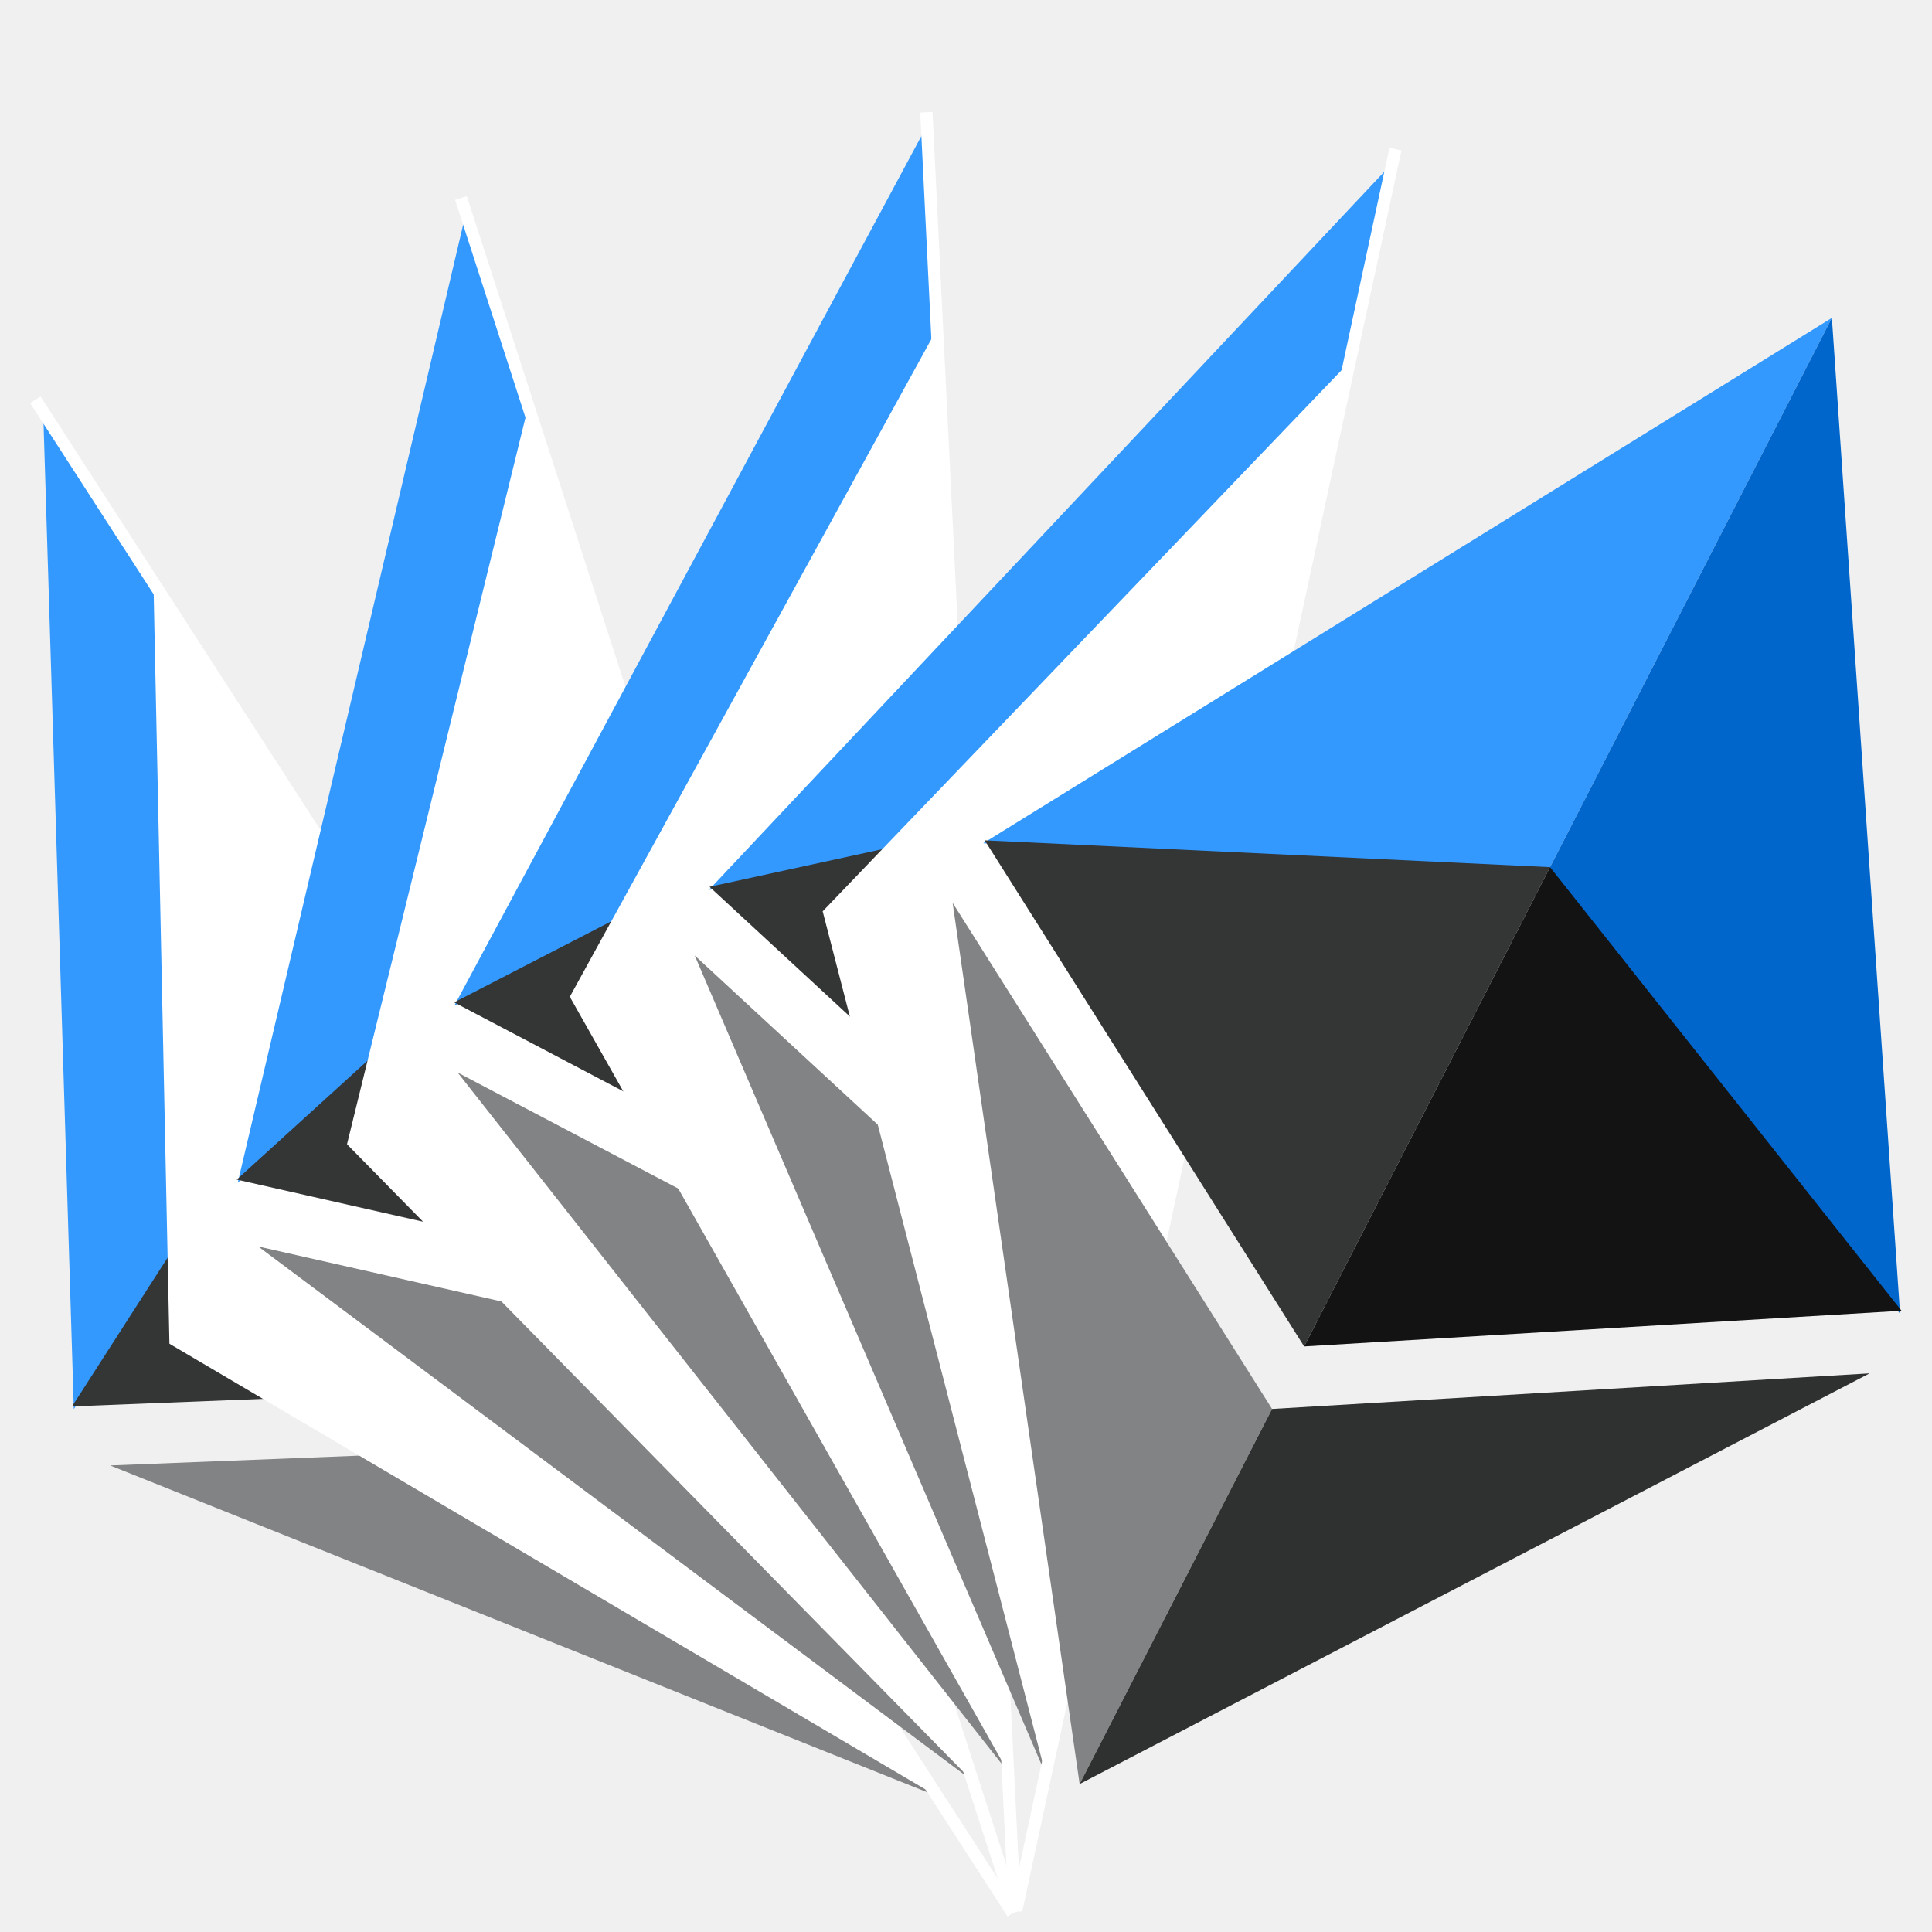
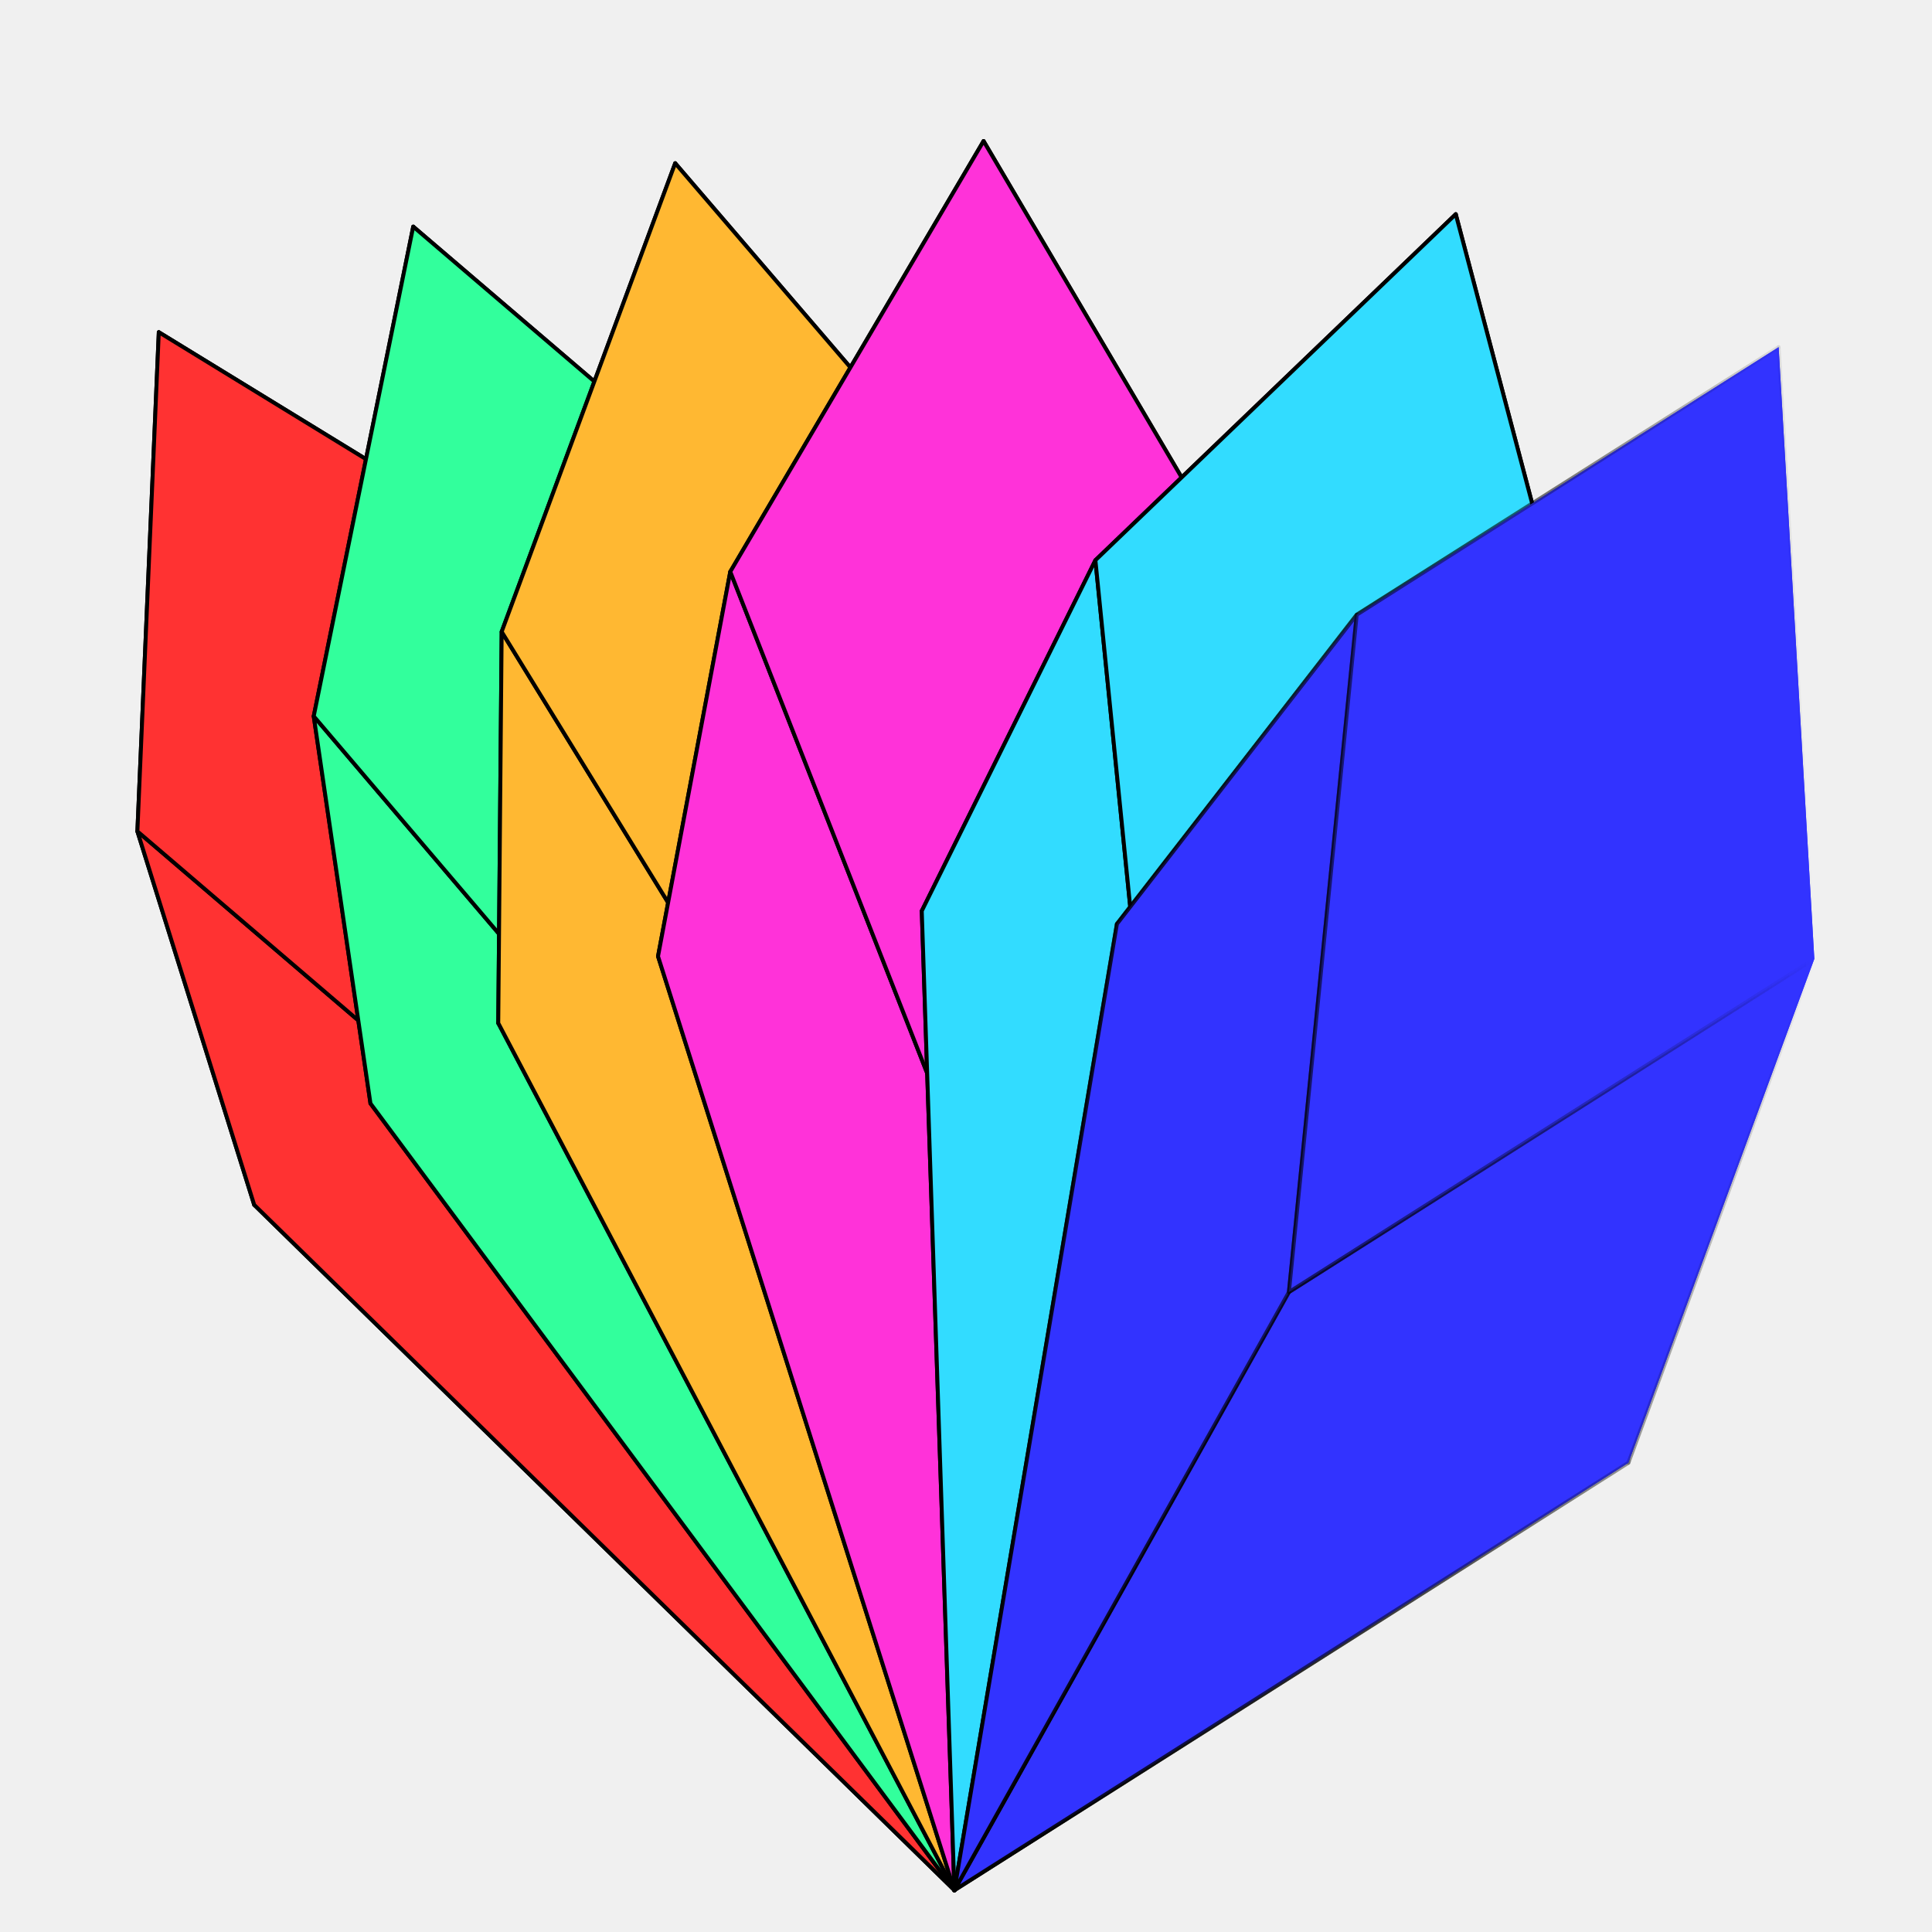
- <svg xmlns="http://www.w3.org/2000/svg" version="1.1" x="0px" y="0px" width="400px" height="400px" viewBox="0 0 400 400" style="enable-background:new 0 0 400 400;" xml:space="preserve">
-   <g id="Layer_6">
- </g>
-   <g id="Layer_5">
- </g>
-   <g id="Layer_4">
- </g>
-   <g id="Layer_3">
- </g>
-   <g id="Layer_1">
-     <polygon style="fill:#3399FF;" points="15.281,291.755 8.938,85.203 78.617,193.165  " />
-     <polyline style="fill:#343535;" points="78.25,192.596 138.727,286.299 14.914,291.186  " />
-     <polyline style="fill:#828384;" points="22.803,303.407 146.617,298.522 193.947,371.855  " />
-     <polyline style="fill:#FFFFFF;" points="78.25,192.596 142.061,291.463 35.076,278.209  " />
-     <polyline style="fill:#FFFFFF;" points="35.076,278.209 126.863,267.917 193.947,371.855  " />
-     <polygon style="fill:#FFFFFF;" points="35.076,278.209 31.77,120.58 100.211,226.62  " />
-     <rect x="107.228" y="52.942" transform="matrix(0.84 -0.5425 0.5425 0.84 -112.5439 97.1642)" style="fill:#FFFFFF;" width="2.547" height="372.991" />
-     <polygon style="fill:#3399FF;" points="49.221,244.869 96.551,43.71 135.914,166.029  " />
-     <polyline style="fill:#343535;" points="135.705,165.384 169.871,271.546 49.012,244.222  " />
-     <polyline style="fill:#828384;" points="53.467,258.07 174.326,285.396 201.065,368.481  " />
-     <polygon style="fill:#FFFFFF;" points="71.844,236.904 109.451,83.791 148.111,203.933  " />
-     <polyline style="fill:#FFFFFF;" points="135.705,165.384 171.756,277.397 71.844,236.904  " />
-     <polyline style="fill:#FFFFFF;" points="71.844,236.904 163.17,250.721 201.065,368.481  " />
-     <rect x="151.531" y="31.963" transform="matrix(0.9515 -0.3076 0.3076 0.9515 -59.7868 57.5911)" style="fill:#FFFFFF;" width="2.546" height="372.991" />
-     <polygon style="fill:#3399FF;" points="94.062,208.204 191.844,26.153 198.208,154.492  " />
-     <polyline style="fill:#343535;" points="198.173,153.814 203.697,265.205 94.027,207.529  " />
-     <polyline style="fill:#828384;" points="94.75,222.059 204.418,279.733 208.74,366.908  " />
-     <polygon style="fill:#FFFFFF;" points="117.975,206.372 193.93,68.207 200.18,194.26  " />
-     <polyline style="fill:#FFFFFF;" points="198.173,153.814 204.003,271.342 117.975,206.372  " />
-     <polyline style="fill:#FFFFFF;" points="117.975,206.372 202.614,243.353 208.74,366.908  " />
-     <rect x="199.678" y="23.012" transform="matrix(0.9988 -0.0491 0.0491 0.9988 -10.0436 10.1185)" style="fill:#FFFFFF;" width="2.546" height="372.99" />
-     <polygon style="fill:#3399FF;" points="146.756,184.265 288.323,33.725 261.253,159.34  " />
-     <polyline style="fill:#343535;" points="261.396,158.677 237.902,267.699 146.896,183.604  " />
-     <polyline style="fill:#828384;" points="143.834,197.824 234.836,281.92 216.45,367.244  " />
-     <polygon style="fill:#FFFFFF;" points="170.328,188.686 279.451,74.887 252.864,198.264  " />
-     <polyline style="fill:#FFFFFF;" points="261.396,158.677 236.606,273.708 170.328,188.686  " />
-     <polyline style="fill:#FFFFFF;" points="170.328,188.686 242.511,246.311 216.45,367.244  " />
-     <rect x="248.391" y="26.694" transform="matrix(0.9776 0.2105 -0.2105 0.9776 50.4628 -47.7718)" style="fill:#FFFFFF;" width="2.547" height="372.99" />
-     <polygon style="fill:#3399FF;" points="203.562,174.588 379.271,65.815 320.612,180.144  " />
-     <polygon style="fill:#0066CC;" points="379.271,65.815 320.612,180.144 393.39,271.983  " />
-     <polyline style="fill:#343535;" points="320.922,179.538 270.01,278.767 203.872,173.985  " />
-     <polyline style="fill:#131313;" points="320.922,179.538 270.01,278.767 393.699,271.381  " />
-     <polyline style="fill:#828384;" points="197.232,186.927 263.37,291.71 223.526,369.365  " />
-     <polyline style="fill:#2F3030;" points="263.37,291.71 223.526,369.365 387.089,284.339  " />
+ <svg xmlns="http://www.w3.org/2000/svg" xmlns:xlink="http://www.w3.org/1999/xlink" version="1.1" x="0px" y="0px" width="400px" height="400px" viewBox="0 0 400 400" style="enable-background:new 0 0 400 400;" xml:space="preserve" id="svg75">
+   <defs id="defs79">
+     <linearGradient id="linearGradient916">
+       <stop style="stop-color:#000000;stop-opacity:1;" offset="0" id="stop912" />
+       <stop style="stop-color:#000000;stop-opacity:0;" offset="1" id="stop914" />
+     </linearGradient>
+     <linearGradient xlink:href="#linearGradient916" id="linearGradient918" x1="-442.432" y1="172.148" x2="-222.779" y2="172.148" gradientUnits="userSpaceOnUse" />
+     <linearGradient gradientTransform="matrix(0.64483,-0.4910976,0.4910976,0.64483,599.6686,-265.1389)" y2="172.148" x2="-222.779" y1="172.148" x1="-442.432" gradientUnits="userSpaceOnUse" id="linearGradient1022" xlink:href="#linearGradient916" />
+     <linearGradient xlink:href="#linearGradient916" id="linearGradient1089" gradientUnits="userSpaceOnUse" gradientTransform="matrix(0.64483,-0.4910976,0.4910976,0.64483,599.6686,-265.1389)" x1="-442.432" y1="172.148" x2="-222.779" y2="172.148" />
+     <linearGradient xlink:href="#linearGradient916" id="linearGradient1091" gradientUnits="userSpaceOnUse" gradientTransform="matrix(0.64483,-0.4910976,0.4910976,0.64483,599.6686,-265.1389)" x1="-442.432" y1="172.148" x2="-222.779" y2="172.148" />
+     <linearGradient xlink:href="#linearGradient916" id="linearGradient1093" gradientUnits="userSpaceOnUse" gradientTransform="matrix(0.64483,-0.4910976,0.4910976,0.64483,599.6686,-265.1389)" x1="-442.432" y1="172.148" x2="-222.779" y2="172.148" />
+     <linearGradient xlink:href="#linearGradient916" id="linearGradient1095" gradientUnits="userSpaceOnUse" gradientTransform="matrix(0.64483,-0.4910976,0.4910976,0.64483,599.6686,-265.1389)" x1="-442.432" y1="172.148" x2="-222.779" y2="172.148" />
+     <linearGradient xlink:href="#linearGradient916" id="linearGradient1097" gradientUnits="userSpaceOnUse" gradientTransform="matrix(0.64483,-0.4910976,0.4910976,0.64483,599.6686,-265.1389)" x1="-442.432" y1="172.148" x2="-222.779" y2="172.148" />
+     <linearGradient xlink:href="#linearGradient916" id="linearGradient1099" gradientUnits="userSpaceOnUse" x1="-442.432" y1="172.148" x2="-222.779" y2="172.148" />
+     <linearGradient gradientTransform="matrix(0.4630547,-0.6652541,0.6652541,0.4630547,378.8569,-356.837)" y2="172.148" x2="-222.779" y1="172.148" x1="-442.432" gradientUnits="userSpaceOnUse" id="linearGradient1022-9" xlink:href="#linearGradient916" />
+     <linearGradient xlink:href="#linearGradient916" id="linearGradient1156" gradientUnits="userSpaceOnUse" gradientTransform="matrix(0.4630547,-0.6652541,0.6652541,0.4630547,378.8569,-356.837)" x1="-442.432" y1="172.148" x2="-222.779" y2="172.148" />
+     <linearGradient xlink:href="#linearGradient916" id="linearGradient1158" gradientUnits="userSpaceOnUse" gradientTransform="matrix(0.4630547,-0.6652541,0.6652541,0.4630547,378.8569,-356.837)" x1="-442.432" y1="172.148" x2="-222.779" y2="172.148" />
+     <linearGradient xlink:href="#linearGradient916" id="linearGradient1160" gradientUnits="userSpaceOnUse" gradientTransform="matrix(0.4630547,-0.6652541,0.6652541,0.4630547,378.8569,-356.837)" x1="-442.432" y1="172.148" x2="-222.779" y2="172.148" />
+     <linearGradient xlink:href="#linearGradient916" id="linearGradient1162" gradientUnits="userSpaceOnUse" gradientTransform="matrix(0.4630547,-0.6652541,0.6652541,0.4630547,378.8569,-356.837)" x1="-442.432" y1="172.148" x2="-222.779" y2="172.148" />
+     <linearGradient xlink:href="#linearGradient916" id="linearGradient1164" gradientUnits="userSpaceOnUse" gradientTransform="matrix(0.4630547,-0.6652541,0.6652541,0.4630547,378.8569,-356.837)" x1="-442.432" y1="172.148" x2="-222.779" y2="172.148" />
+     <linearGradient xlink:href="#linearGradient916" id="linearGradient1166" gradientUnits="userSpaceOnUse" x1="-442.432" y1="172.148" x2="-222.779" y2="172.148" />
+     <linearGradient gradientTransform="matrix(0.7212116,-0.369914,0.369914,0.7212116,708.9566,-184.1071)" y2="172.148" x2="-222.779" y1="172.148" x1="-442.432" gradientUnits="userSpaceOnUse" id="linearGradient1022-0" xlink:href="#linearGradient916" />
+     <linearGradient xlink:href="#linearGradient916" id="linearGradient1223" gradientUnits="userSpaceOnUse" gradientTransform="matrix(0.7212116,-0.369914,0.369914,0.7212116,708.9566,-184.1071)" x1="-442.432" y1="172.148" x2="-222.779" y2="172.148" />
+     <linearGradient xlink:href="#linearGradient916" id="linearGradient1225" gradientUnits="userSpaceOnUse" gradientTransform="matrix(0.7212116,-0.369914,0.369914,0.7212116,708.9566,-184.1071)" x1="-442.432" y1="172.148" x2="-222.779" y2="172.148" />
+     <linearGradient xlink:href="#linearGradient916" id="linearGradient1227" gradientUnits="userSpaceOnUse" gradientTransform="matrix(0.7212116,-0.369914,0.369914,0.7212116,708.9566,-184.1071)" x1="-442.432" y1="172.148" x2="-222.779" y2="172.148" />
+     <linearGradient xlink:href="#linearGradient916" id="linearGradient1229" gradientUnits="userSpaceOnUse" gradientTransform="matrix(0.7212116,-0.369914,0.369914,0.7212116,708.9566,-184.1071)" x1="-442.432" y1="172.148" x2="-222.779" y2="172.148" />
+     <linearGradient xlink:href="#linearGradient916" id="linearGradient1231" gradientUnits="userSpaceOnUse" gradientTransform="matrix(0.7212116,-0.369914,0.369914,0.7212116,708.9566,-184.1071)" x1="-442.432" y1="172.148" x2="-222.779" y2="172.148" />
+     <linearGradient xlink:href="#linearGradient916" id="linearGradient1233" gradientUnits="userSpaceOnUse" x1="-442.432" y1="172.148" x2="-222.779" y2="172.148" />
+     <linearGradient gradientTransform="matrix(0.7943981,-0.1609788,0.1609788,0.7943981,845.5845,-24.28458)" y2="172.148" x2="-222.779" y1="172.148" x1="-442.432" gradientUnits="userSpaceOnUse" id="linearGradient1022-3" xlink:href="#linearGradient916" />
+     <linearGradient xlink:href="#linearGradient916" id="linearGradient1290" gradientUnits="userSpaceOnUse" gradientTransform="matrix(0.7943981,-0.1609788,0.1609788,0.7943981,845.5845,-24.28458)" x1="-442.432" y1="172.148" x2="-222.779" y2="172.148" />
+     <linearGradient xlink:href="#linearGradient916" id="linearGradient1292" gradientUnits="userSpaceOnUse" gradientTransform="matrix(0.7943981,-0.1609788,0.1609788,0.7943981,845.5845,-24.28458)" x1="-442.432" y1="172.148" x2="-222.779" y2="172.148" />
+     <linearGradient xlink:href="#linearGradient916" id="linearGradient1294" gradientUnits="userSpaceOnUse" gradientTransform="matrix(0.7943981,-0.1609788,0.1609788,0.7943981,845.5845,-24.28458)" x1="-442.432" y1="172.148" x2="-222.779" y2="172.148" />
+     <linearGradient xlink:href="#linearGradient916" id="linearGradient1296" gradientUnits="userSpaceOnUse" gradientTransform="matrix(0.7943981,-0.1609788,0.1609788,0.7943981,845.5845,-24.28458)" x1="-442.432" y1="172.148" x2="-222.779" y2="172.148" />
+     <linearGradient xlink:href="#linearGradient916" id="linearGradient1298" gradientUnits="userSpaceOnUse" gradientTransform="matrix(0.7943981,-0.1609788,0.1609788,0.7943981,845.5845,-24.28458)" x1="-442.432" y1="172.148" x2="-222.779" y2="172.148" />
+     <linearGradient xlink:href="#linearGradient916" id="linearGradient1300" gradientUnits="userSpaceOnUse" x1="-442.432" y1="172.148" x2="-222.779" y2="172.148" />
+     <linearGradient gradientTransform="matrix(0.5617393,-0.5843215,0.5843215,0.5617393,494.053,-319.1096)" y2="172.148" x2="-222.779" y1="172.148" x1="-442.432" gradientUnits="userSpaceOnUse" id="linearGradient1022-1" xlink:href="#linearGradient916" />
+     <linearGradient xlink:href="#linearGradient916" id="linearGradient1357" gradientUnits="userSpaceOnUse" gradientTransform="matrix(0.5617393,-0.5843215,0.5843215,0.5617393,494.053,-319.1096)" x1="-442.432" y1="172.148" x2="-222.779" y2="172.148" />
+     <linearGradient xlink:href="#linearGradient916" id="linearGradient1359" gradientUnits="userSpaceOnUse" gradientTransform="matrix(0.5617393,-0.5843215,0.5843215,0.5617393,494.053,-319.1096)" x1="-442.432" y1="172.148" x2="-222.779" y2="172.148" />
+     <linearGradient xlink:href="#linearGradient916" id="linearGradient1361" gradientUnits="userSpaceOnUse" gradientTransform="matrix(0.5617393,-0.5843215,0.5843215,0.5617393,494.053,-319.1096)" x1="-442.432" y1="172.148" x2="-222.779" y2="172.148" />
+     <linearGradient xlink:href="#linearGradient916" id="linearGradient1363" gradientUnits="userSpaceOnUse" gradientTransform="matrix(0.5617393,-0.5843215,0.5843215,0.5617393,494.053,-319.1096)" x1="-442.432" y1="172.148" x2="-222.779" y2="172.148" />
+     <linearGradient xlink:href="#linearGradient916" id="linearGradient1365" gradientUnits="userSpaceOnUse" gradientTransform="matrix(0.5617393,-0.5843215,0.5843215,0.5617393,494.053,-319.1096)" x1="-442.432" y1="172.148" x2="-222.779" y2="172.148" />
+     <linearGradient xlink:href="#linearGradient916" id="linearGradient1367" gradientUnits="userSpaceOnUse" x1="-442.432" y1="172.148" x2="-222.779" y2="172.148" />
+     <linearGradient xlink:href="#linearGradient916" id="linearGradient1369" gradientUnits="userSpaceOnUse" x1="-442.432" y1="172.148" x2="-222.779" y2="172.148" gradientTransform="matrix(0.8105446,0,0,0.8105446,556.2079,92.07987)" />
+     <linearGradient xlink:href="#linearGradient916" id="linearGradient1371" gradientUnits="userSpaceOnUse" x1="-442.432" y1="172.148" x2="-222.779" y2="172.148" gradientTransform="matrix(0.8105446,0,0,0.8105446,556.2079,92.07987)" />
+     <linearGradient xlink:href="#linearGradient916" id="linearGradient1373" gradientUnits="userSpaceOnUse" x1="-442.432" y1="172.148" x2="-222.779" y2="172.148" gradientTransform="matrix(0.8105446,0,0,0.8105446,556.2079,92.07987)" />
+     <linearGradient xlink:href="#linearGradient916" id="linearGradient1375" gradientUnits="userSpaceOnUse" x1="-442.432" y1="172.148" x2="-222.779" y2="172.148" gradientTransform="matrix(0.8105446,0,0,0.8105446,556.2079,92.07987)" />
+     <linearGradient xlink:href="#linearGradient916" id="linearGradient1377" gradientUnits="userSpaceOnUse" x1="-442.432" y1="172.148" x2="-222.779" y2="172.148" gradientTransform="matrix(0.8105446,0,0,0.8105446,556.2079,92.07987)" />
+     <linearGradient xlink:href="#linearGradient916" id="linearGradient1379" gradientUnits="userSpaceOnUse" x1="-442.432" y1="172.148" x2="-222.779" y2="172.148" gradientTransform="matrix(0.8105446,0,0,0.8105446,556.2079,92.07987)" />
+   </defs>
+   <g id="g85-3" style="opacity:1;fill:#ff3232;fill-opacity:1;stroke:url(#linearGradient1166);stroke-width:1.259;stroke-linecap:round;stroke-linejoin:miter;stroke-miterlimit:4;stroke-dasharray:none;stroke-dashoffset:0;stroke-opacity:1">
+     <path id="path87-6" style="fill:#ff3232;fill-opacity:1;fill-rule:evenodd;stroke:url(#linearGradient1156);stroke-width:0.811px;stroke-linecap:butt;stroke-linejoin:round;stroke-opacity:1" d="M 58.016,123.885 52.63,249.451 197.597,391.351 204.679,226.263 Z" points="52.63,249.451 197.597,391.351 204.679,226.263 58.016,123.885 " />
+     <path id="path91-0" style="fill:#ff3232;fill-opacity:1;fill-rule:evenodd;stroke:url(#linearGradient1158);stroke-width:0.811px;stroke-linecap:butt;stroke-linejoin:round;stroke-opacity:1" d="M 58.016,123.885 32.878,68.778 28.445,172.119 52.63,249.451 Z" points="32.878,68.778 28.445,172.119 52.63,249.451 58.016,123.885 " />
+     <path id="path89-62" style="fill:#ff3232;fill-opacity:1;fill-rule:evenodd;stroke:url(#linearGradient1160);stroke-width:0.811px;stroke-linecap:butt;stroke-linejoin:round;stroke-opacity:1" d="M 58.016,123.885 32.878,68.778 141.045,135.067 l 63.633,91.196 z" points="32.878,68.778 141.045,135.067 204.679,226.263 58.016,123.885 " />
+     <path id="path97-6" style="fill:#ff3232;fill-opacity:1;fill-rule:evenodd;stroke:url(#linearGradient1162);stroke-width:0.811px;stroke-linecap:butt;stroke-linejoin:round;stroke-opacity:1" d="m 204.679,226.263 -63.633,-91.196 -5.521,128.7 62.073,127.585 z" points="141.045,135.067 135.525,263.766 197.597,391.351 204.679,226.263 " />
+     <path id="path95-1" style="fill:#ff3232;fill-opacity:1;fill-rule:evenodd;stroke:url(#linearGradient1164);stroke-width:0.811px;stroke-linecap:butt;stroke-linejoin:round;stroke-opacity:1" d="M 52.63,249.451 28.445,172.119 135.525,263.766 197.597,391.351 Z" points="28.445,172.119 135.525,263.766 197.597,391.351 52.63,249.451 " />
+     <path id="path93-8" style="fill:#ff3232;fill-opacity:1;fill-rule:evenodd;stroke:url(#linearGradient1022-9);stroke-width:0.811px;stroke-linecap:butt;stroke-linejoin:round;stroke-opacity:1" d="M 32.878,68.778 28.445,172.119 135.525,263.766 141.045,135.067 Z" points="28.445,172.119 135.525,263.766 141.045,135.067 32.878,68.778 " />
+   </g>
+   <g id="g85-0" style="opacity:1;fill:#32ff9c;fill-opacity:1;stroke:url(#linearGradient1367);stroke-width:1.259;stroke-linecap:round;stroke-linejoin:miter;stroke-miterlimit:4;stroke-dasharray:none;stroke-dashoffset:0;stroke-opacity:1">
+     <path id="path87-63" style="fill:#32ff9c;fill-opacity:1;fill-rule:evenodd;stroke:url(#linearGradient1357);stroke-width:0.811px;stroke-linecap:butt;stroke-linejoin:round;stroke-opacity:1" d="M 101.73,105.291 76.701,228.454 197.597,391.351 230.505,229.421 Z" points="76.701,228.454 197.597,391.351 230.505,229.421 101.73,105.291 " />
+     <path id="path91-2" style="fill:#32ff9c;fill-opacity:1;fill-rule:evenodd;stroke:url(#linearGradient1359);stroke-width:0.811px;stroke-linecap:butt;stroke-linejoin:round;stroke-opacity:1" d="M 101.73,105.291 85.555,46.921 64.955,148.285 76.701,228.454 Z" points="85.555,46.921 64.955,148.285 76.701,228.454 101.73,105.291 " />
+     <path id="path89-0" style="fill:#32ff9c;fill-opacity:1;fill-rule:evenodd;stroke:url(#linearGradient1361);stroke-width:0.811px;stroke-linecap:butt;stroke-linejoin:round;stroke-opacity:1" d="M 101.73,105.291 85.555,46.921 181.975,129.367 230.505,229.421 Z" points="85.555,46.921 181.975,129.367 230.505,229.421 101.73,105.291 " />
+     <path id="path97-61" style="fill:#32ff9c;fill-opacity:1;fill-rule:evenodd;stroke:url(#linearGradient1363);stroke-width:0.811px;stroke-linecap:butt;stroke-linejoin:round;stroke-opacity:1" d="m 230.505,229.421 -48.53,-100.054 -25.654,126.238 41.276,135.747 z" points="181.975,129.367 156.321,255.604 197.597,391.351 230.505,229.421 " />
+     <path id="path95-5" style="fill:#32ff9c;fill-opacity:1;fill-rule:evenodd;stroke:url(#linearGradient1365);stroke-width:0.811px;stroke-linecap:butt;stroke-linejoin:round;stroke-opacity:1" d="m 76.701,228.454 -11.746,-80.169 91.366,107.319 41.276,135.747 z" points="64.955,148.285 156.321,255.604 197.597,391.351 76.701,228.454 " />
+     <path id="path93-54" style="fill:#32ff9c;fill-opacity:1;fill-rule:evenodd;stroke:url(#linearGradient1022-1);stroke-width:0.811px;stroke-linecap:butt;stroke-linejoin:round;stroke-opacity:1" d="M 85.555,46.921 64.955,148.285 156.321,255.604 181.975,129.367 Z" points="64.955,148.285 156.321,255.604 181.975,129.367 85.555,46.921 " />
+   </g>
+   <g id="Layer_6" />
+   <g id="Layer_5" />
+   <g id="Layer_4" />
+   <g id="Layer_3" />
+   <g id="g85-5" style="opacity:1;fill:#ffb832;fill-opacity:1;stroke:url(#linearGradient1099);stroke-width:1.259;stroke-linecap:round;stroke-linejoin:miter;stroke-miterlimit:4;stroke-dasharray:none;stroke-dashoffset:0;stroke-opacity:1">
+     <path id="path87-3" style="fill:#ffb832;fill-opacity:1;fill-rule:evenodd;stroke:url(#linearGradient1089);stroke-width:0.811px;stroke-linecap:butt;stroke-linejoin:round;stroke-opacity:1" d="m 146.81,93.96 -43.652,117.857 94.439,179.535 57.391,-154.954 z" points="103.158,211.817 197.597,391.351 254.989,236.398 146.81,93.96 " />
+     <path id="path91-5" style="fill:#ffb832;fill-opacity:1;fill-rule:evenodd;stroke:url(#linearGradient1091);stroke-width:0.811px;stroke-linecap:butt;stroke-linejoin:round;stroke-opacity:1" d="m 146.81,93.96 -7.017,-60.162 -35.926,96.997 -0.709,81.022 z" points="139.792,33.798 103.867,130.795 103.158,211.817 146.81,93.96 " />
+     <path id="path89-6" style="fill:#ffb832;fill-opacity:1;fill-rule:evenodd;stroke:url(#linearGradient1093);stroke-width:0.811px;stroke-linecap:butt;stroke-linejoin:round;stroke-opacity:1" d="m 146.81,93.96 -7.017,-60.162 82.612,96.279 32.584,106.321 z" points="139.792,33.798 222.404,130.076 254.989,236.398 146.81,93.96 " />
+     <path id="path97-2" style="fill:#ffb832;fill-opacity:1;fill-rule:evenodd;stroke:url(#linearGradient1095);stroke-width:0.811px;stroke-linecap:butt;stroke-linejoin:round;stroke-opacity:1" d="M 254.989,236.398 222.404,130.076 177.663,250.875 197.597,391.351 Z" points="222.404,130.076 177.663,250.875 197.597,391.351 254.989,236.398 " />
+     <path id="path95-9" style="fill:#ffb832;fill-opacity:1;fill-rule:evenodd;stroke:url(#linearGradient1097);stroke-width:0.811px;stroke-linecap:butt;stroke-linejoin:round;stroke-opacity:1" d="m 103.158,211.817 0.709,-81.022 73.796,120.08 19.934,140.476 z" points="103.867,130.795 177.663,250.875 197.597,391.351 103.158,211.817 " />
+     <path id="path93-1" style="fill:#ffb832;fill-opacity:1;fill-rule:evenodd;stroke:url(#linearGradient1022);stroke-width:0.811px;stroke-linecap:butt;stroke-linejoin:round;stroke-opacity:1" d="m 139.792,33.798 -35.926,96.997 73.796,120.08 44.741,-120.799 z" points="103.867,130.795 177.663,250.875 222.404,130.076 139.792,33.798 " />
+   </g>
+   <g id="g85-2" style="opacity:1;fill:#ff32d9;fill-opacity:1;stroke:url(#linearGradient1233);stroke-width:1.259;stroke-linecap:round;stroke-linejoin:miter;stroke-miterlimit:4;stroke-dasharray:none;stroke-dashoffset:0;stroke-opacity:1">
+     <path id="path87-37" style="fill:#ff32d9;fill-opacity:1;fill-rule:evenodd;stroke:url(#linearGradient1223);stroke-width:0.811px;stroke-linecap:butt;stroke-linejoin:round;stroke-opacity:1" d="M 199.955,89.664 136.238,197.996 197.597,391.351 281.37,248.92 Z" points="136.238,197.996 197.597,391.351 281.37,248.92 199.955,89.664 " />
+     <path id="path91-59" style="fill:#ff32d9;fill-opacity:1;fill-rule:evenodd;stroke:url(#linearGradient1225);stroke-width:0.811px;stroke-linecap:butt;stroke-linejoin:round;stroke-opacity:1" d="m 199.955,89.664 3.683,-60.458 -52.44,89.158 -14.96,79.632 z" points="203.638,29.206 151.198,118.364 136.238,197.996 199.955,89.664 " />
+     <path id="path89-2" style="fill:#ff32d9;fill-opacity:1;fill-rule:evenodd;stroke:url(#linearGradient1227);stroke-width:0.811px;stroke-linecap:butt;stroke-linejoin:round;stroke-opacity:1" d="m 199.955,89.664 3.683,-60.458 64.373,109.318 13.359,110.397 z" points="203.638,29.206 268.011,138.524 281.37,248.92 199.955,89.664 " />
+     <path id="path97-28" style="fill:#ff32d9;fill-opacity:1;fill-rule:evenodd;stroke:url(#linearGradient1229);stroke-width:0.811px;stroke-linecap:butt;stroke-linejoin:round;stroke-opacity:1" d="M 281.37,248.92 268.011,138.524 202.704,249.56 197.597,391.351 Z" points="268.011,138.524 202.704,249.56 197.597,391.351 281.37,248.92 " />
+     <path id="path95-97" style="fill:#ff32d9;fill-opacity:1;fill-rule:evenodd;stroke:url(#linearGradient1231);stroke-width:0.811px;stroke-linecap:butt;stroke-linejoin:round;stroke-opacity:1" d="m 136.238,197.996 14.96,-79.632 51.505,131.196 -5.106,141.792 z" points="151.198,118.364 202.704,249.56 197.597,391.351 136.238,197.996 " />
+     <path id="path93-3" style="fill:#ff32d9;fill-opacity:1;fill-rule:evenodd;stroke:url(#linearGradient1022-0);stroke-width:0.811px;stroke-linecap:butt;stroke-linejoin:round;stroke-opacity:1" d="M 203.638,29.206 151.198,118.364 202.704,249.56 268.011,138.524 Z" points="151.198,118.364 202.704,249.56 268.011,138.524 203.638,29.206 " />
+   </g>
+   <g id="g85-1" style="opacity:1;fill:#32dcff;fill-opacity:1;stroke:url(#linearGradient1300);stroke-width:1.259;stroke-linecap:round;stroke-linejoin:miter;stroke-miterlimit:4;stroke-dasharray:none;stroke-dashoffset:0;stroke-opacity:1">
+     <path id="path87-9" style="fill:#32dcff;fill-opacity:1;fill-rule:evenodd;stroke:url(#linearGradient1290);stroke-width:0.811px;stroke-linecap:butt;stroke-linejoin:round;stroke-opacity:1" d="m 281.495,101.554 -90.652,87.051 6.754,202.746 119.186,-114.452 z" points="190.843,188.606 197.597,391.351 316.783,276.899 281.495,101.554 " />
+     <path id="path91-4" style="fill:#32dcff;fill-opacity:1;fill-rule:evenodd;stroke:url(#linearGradient1292);stroke-width:0.811px;stroke-linecap:butt;stroke-linejoin:round;stroke-opacity:1" d="M 281.495,101.554 301.398,44.348 226.791,115.992 190.843,188.606 Z" points="301.398,44.348 226.791,115.992 190.843,188.606 281.495,101.554 " />
+     <path id="path89-7" style="fill:#32dcff;fill-opacity:1;fill-rule:evenodd;stroke:url(#linearGradient1294);stroke-width:0.811px;stroke-linecap:butt;stroke-linejoin:round;stroke-opacity:1" d="m 281.495,101.554 19.904,-57.206 32.394,122.658 -17.009,109.894 z" points="301.398,44.348 333.792,167.006 316.783,276.899 281.495,101.554 " />
+     <path id="path97-8" style="fill:#32dcff;fill-opacity:1;fill-rule:evenodd;stroke:url(#linearGradient1296);stroke-width:0.811px;stroke-linecap:butt;stroke-linejoin:round;stroke-opacity:1" d="m 316.783,276.899 17.009,-109.894 -92.915,89.224 -43.28,135.121 z" points="333.792,167.006 240.878,256.23 197.597,391.351 316.783,276.899 " />
+     <path id="path95-4" style="fill:#32dcff;fill-opacity:1;fill-rule:evenodd;stroke:url(#linearGradient1298);stroke-width:0.811px;stroke-linecap:butt;stroke-linejoin:round;stroke-opacity:1" d="m 190.843,188.606 35.948,-72.614 14.087,140.238 -43.28,135.121 z" points="226.791,115.992 240.878,256.23 197.597,391.351 190.843,188.606 " />
+     <path id="path93-5" style="fill:#32dcff;fill-opacity:1;fill-rule:evenodd;stroke:url(#linearGradient1022-3);stroke-width:0.811px;stroke-linecap:butt;stroke-linejoin:round;stroke-opacity:1" d="m 301.398,44.348 -74.607,71.644 14.087,140.238 92.915,-89.224 z" points="226.791,115.992 240.878,256.23 333.792,167.006 301.398,44.348 " />
+   </g>
+   <g id="g85" style="opacity:1;fill:#3233ff;fill-opacity:1;stroke:url(#linearGradient918);stroke-width:1.259;stroke-linecap:round;stroke-linejoin:miter;stroke-miterlimit:4;stroke-dasharray:none;stroke-dashoffset:0;stroke-opacity:1">
+     <path id="path87" style="fill:#3233ff;fill-opacity:1;fill-rule:evenodd;stroke:url(#linearGradient1369);stroke-width:0.811px;stroke-linecap:butt;stroke-linejoin:round;stroke-opacity:1" d="M 337.379,123.99 231.244,191.303 197.597,391.351 337.139,302.85 Z" points="231.244,191.303 197.597,391.351 337.139,302.85 337.379,123.99 " />
+     <path id="path91" style="fill:#3233ff;fill-opacity:1;fill-rule:evenodd;stroke:url(#linearGradient1371);stroke-width:0.811px;stroke-linecap:butt;stroke-linejoin:round;stroke-opacity:1" d="M 337.379,123.99 368.247,71.876 280.897,127.275 231.244,191.303 Z" points="368.247,71.876 280.897,127.275 231.244,191.303 337.379,123.99 " />
+     <path id="path89" style="fill:#3233ff;fill-opacity:1;fill-rule:evenodd;stroke:url(#linearGradient1373);stroke-width:0.811px;stroke-linecap:butt;stroke-linejoin:round;stroke-opacity:1" d="M 337.379,123.99 368.247,71.876 375.635,198.524 337.139,302.85 Z" points="368.247,71.876 375.635,198.524 337.139,302.85 337.379,123.99 " />
+     <path id="path97" style="fill:#3233ff;fill-opacity:1;fill-rule:evenodd;stroke:url(#linearGradient1375);stroke-width:0.811px;stroke-linecap:butt;stroke-linejoin:round;stroke-opacity:1" d="M 337.139,302.85 375.635,198.524 266.851,267.518 197.597,391.351 Z" points="375.635,198.524 266.851,267.518 197.597,391.351 337.139,302.85 " />
+     <path id="path95" style="fill:#3233ff;fill-opacity:1;fill-rule:evenodd;stroke:url(#linearGradient1377);stroke-width:0.811px;stroke-linecap:butt;stroke-linejoin:round;stroke-opacity:1" d="M 231.244,191.303 280.897,127.275 266.851,267.518 197.597,391.351 Z" points="280.897,127.275 266.851,267.518 197.597,391.351 231.244,191.303 " />
+     <path id="path93" style="fill:#3233ff;fill-opacity:1;fill-rule:evenodd;stroke:url(#linearGradient1379);stroke-width:0.811px;stroke-linecap:butt;stroke-linejoin:round;stroke-opacity:1" d="M 368.247,71.876 280.897,127.275 266.851,267.518 375.635,198.524 Z" points="280.897,127.275 266.851,267.518 375.635,198.524 368.247,71.876 " />
  </g>
</svg>
